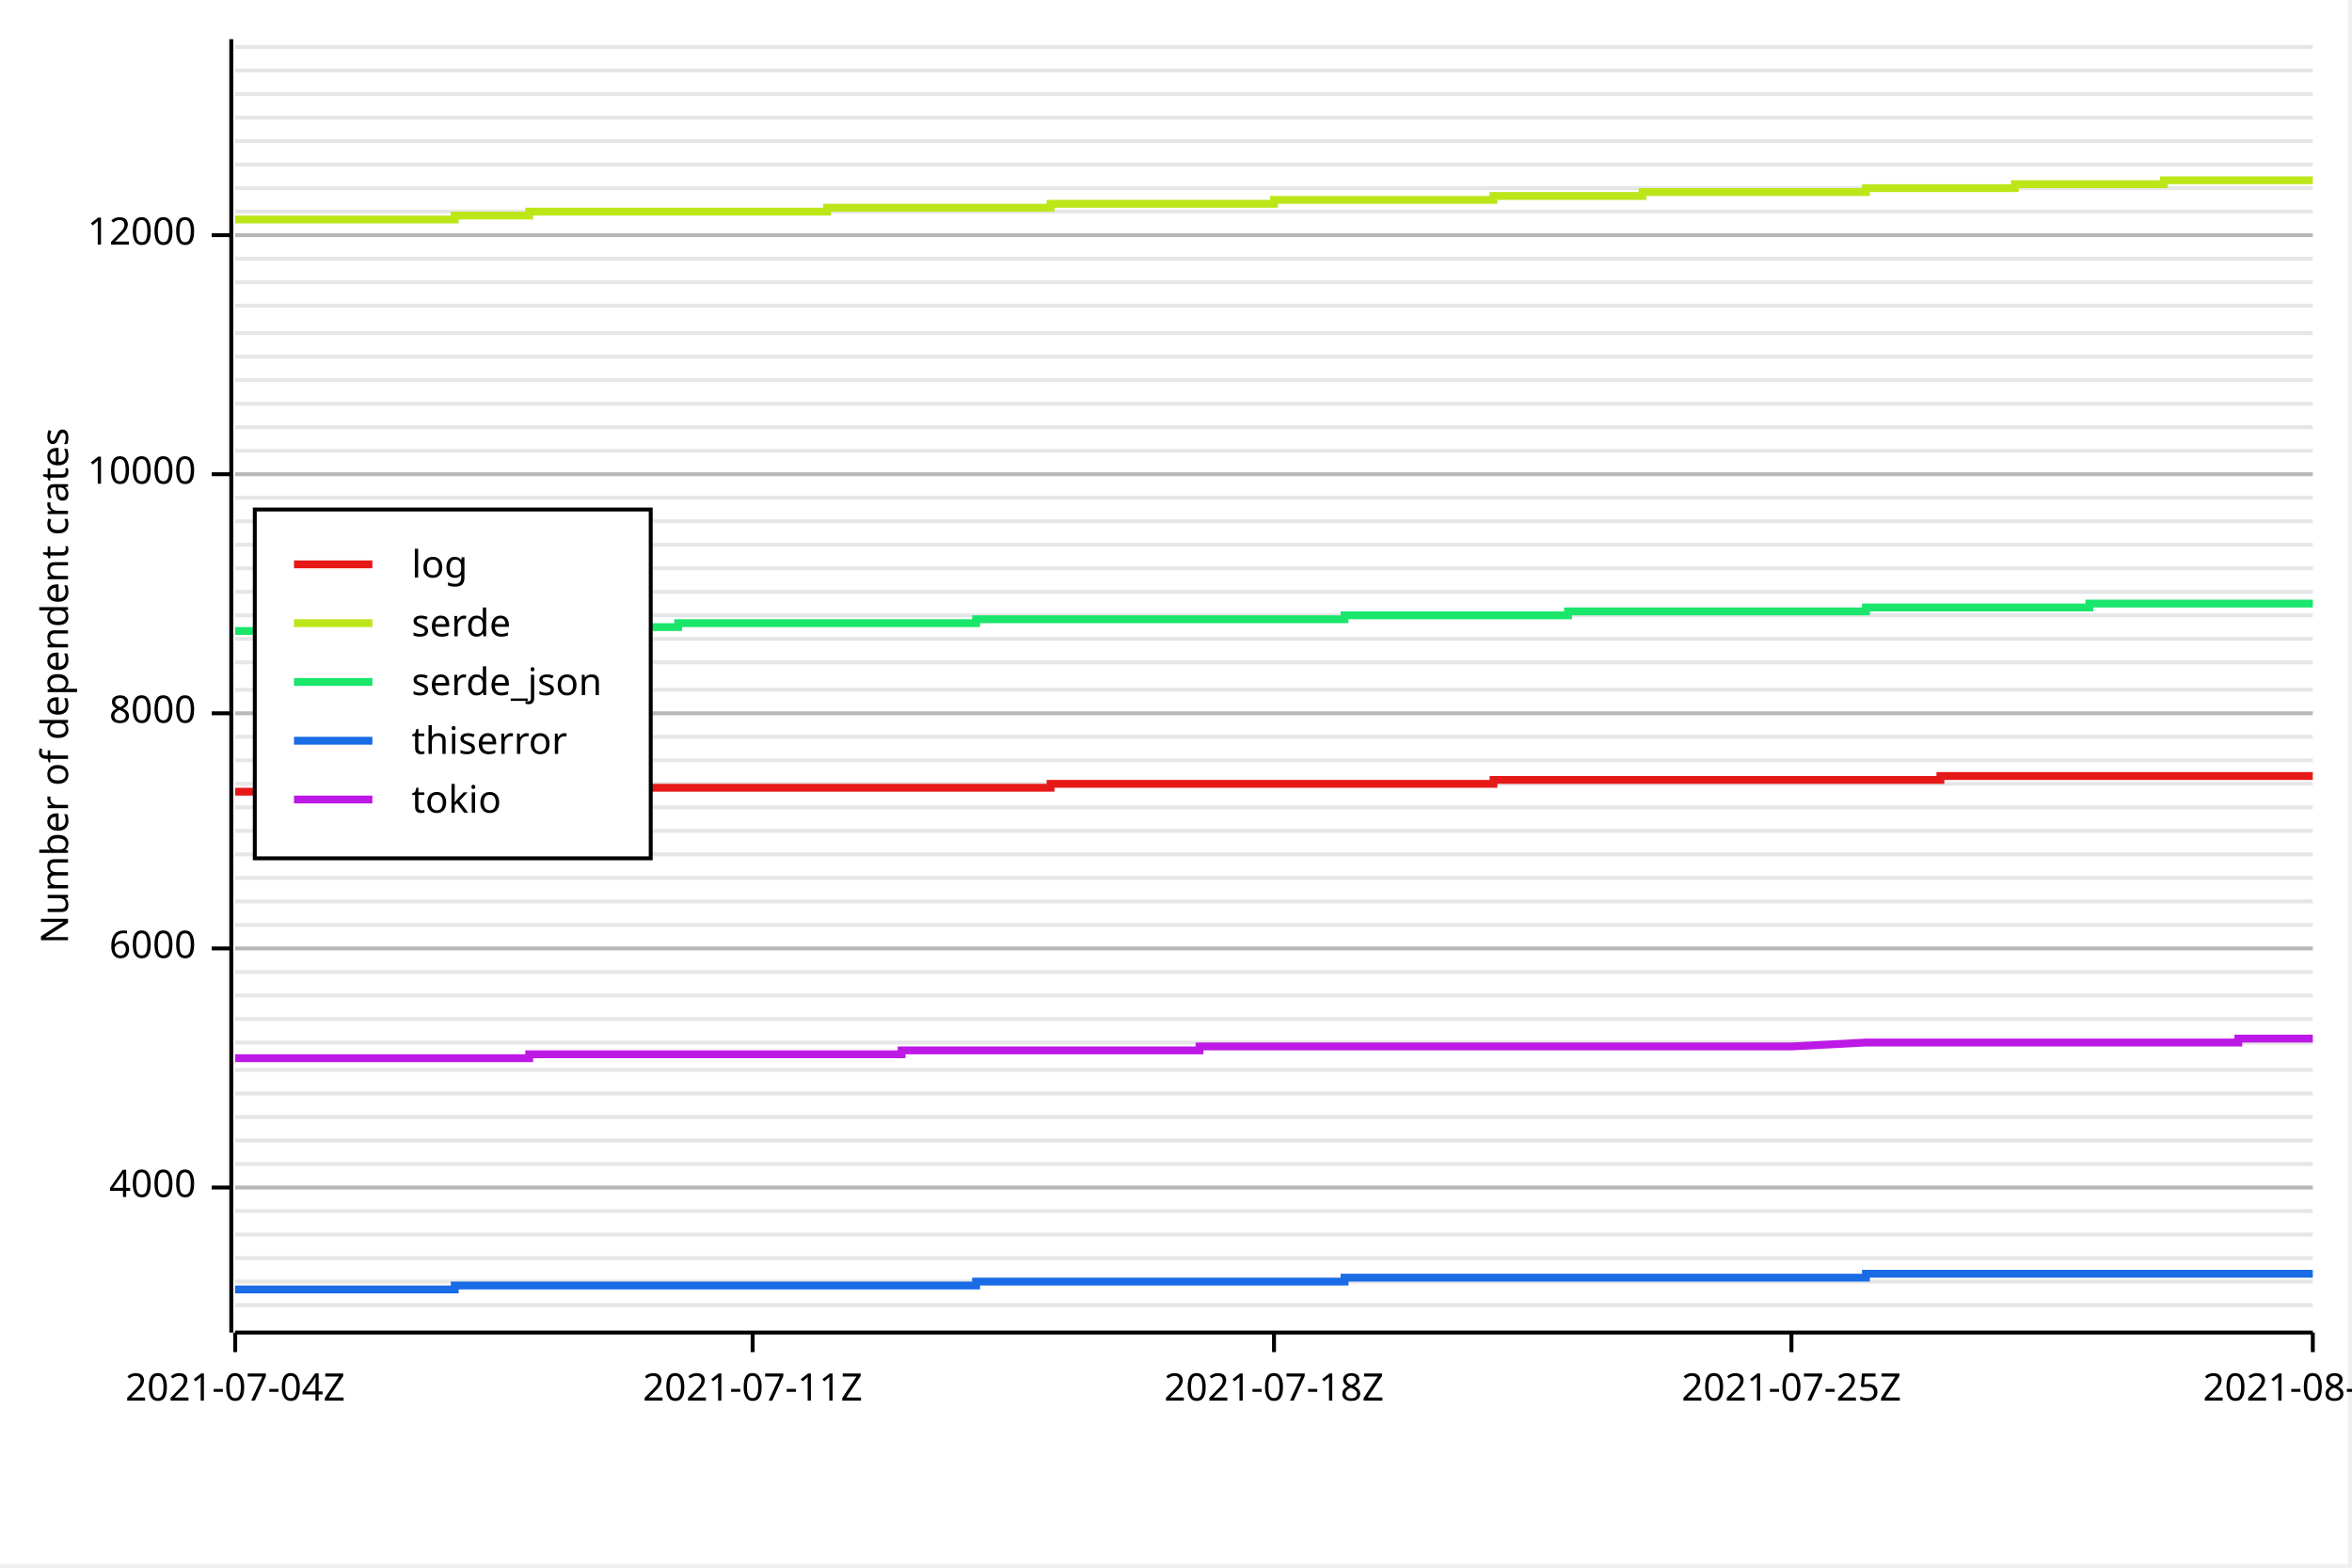
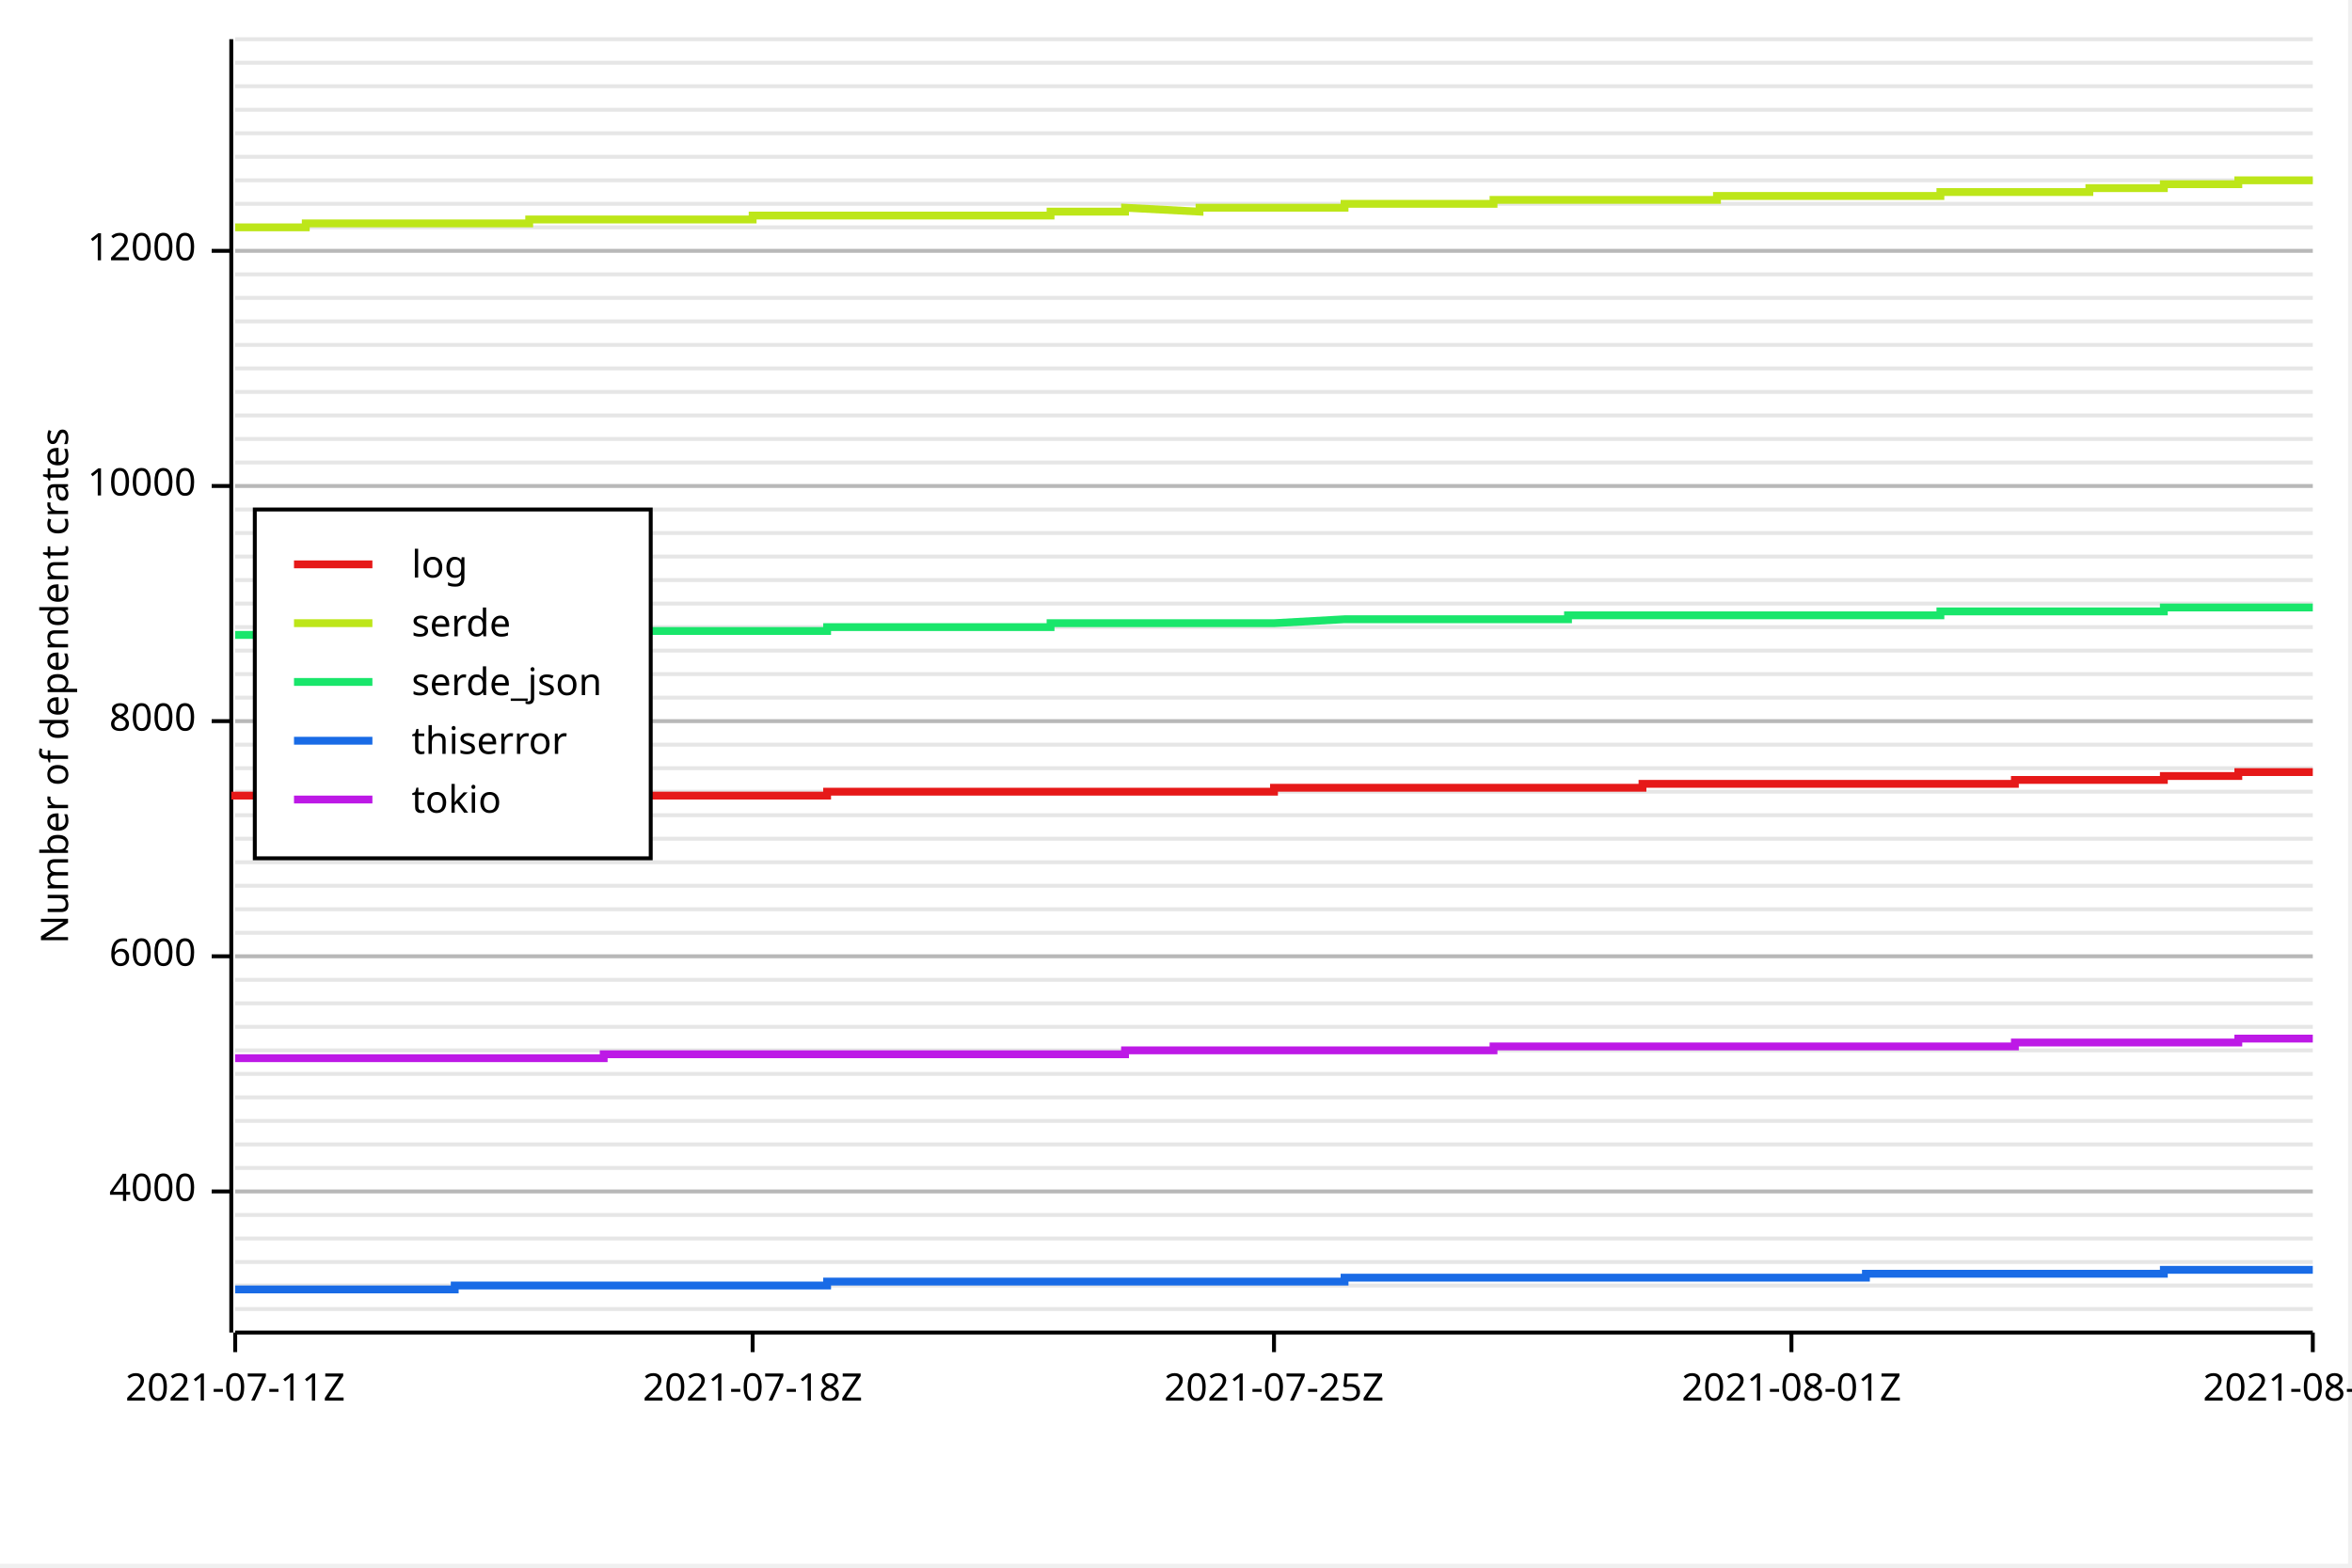
<svg xmlns="http://www.w3.org/2000/svg" width="600" height="400" viewBox="0 0 600 400">
  <rect x="0" y="0" width="599" height="399" opacity="1" fill="#FFFFFF" stroke="none" />
-   <line opacity="0.1" stroke="#000000" stroke-width="1" x1="60" y1="333" x2="590" y2="333" />
-   <line opacity="0.1" stroke="#000000" stroke-width="1" x1="60" y1="327" x2="590" y2="327" />
-   <line opacity="0.1" stroke="#000000" stroke-width="1" x1="60" y1="321" x2="590" y2="321" />
-   <line opacity="0.1" stroke="#000000" stroke-width="1" x1="60" y1="315" x2="590" y2="315" />
-   <line opacity="0.1" stroke="#000000" stroke-width="1" x1="60" y1="309" x2="590" y2="309" />
-   <line opacity="0.1" stroke="#000000" stroke-width="1" x1="60" y1="303" x2="590" y2="303" />
-   <line opacity="0.1" stroke="#000000" stroke-width="1" x1="60" y1="297" x2="590" y2="297" />
-   <line opacity="0.1" stroke="#000000" stroke-width="1" x1="60" y1="291" x2="590" y2="291" />
-   <line opacity="0.1" stroke="#000000" stroke-width="1" x1="60" y1="285" x2="590" y2="285" />
-   <line opacity="0.1" stroke="#000000" stroke-width="1" x1="60" y1="279" x2="590" y2="279" />
-   <line opacity="0.1" stroke="#000000" stroke-width="1" x1="60" y1="273" x2="590" y2="273" />
-   <line opacity="0.1" stroke="#000000" stroke-width="1" x1="60" y1="266" x2="590" y2="266" />
-   <line opacity="0.1" stroke="#000000" stroke-width="1" x1="60" y1="260" x2="590" y2="260" />
-   <line opacity="0.1" stroke="#000000" stroke-width="1" x1="60" y1="254" x2="590" y2="254" />
-   <line opacity="0.1" stroke="#000000" stroke-width="1" x1="60" y1="248" x2="590" y2="248" />
-   <line opacity="0.1" stroke="#000000" stroke-width="1" x1="60" y1="242" x2="590" y2="242" />
-   <line opacity="0.1" stroke="#000000" stroke-width="1" x1="60" y1="236" x2="590" y2="236" />
-   <line opacity="0.1" stroke="#000000" stroke-width="1" x1="60" y1="230" x2="590" y2="230" />
-   <line opacity="0.1" stroke="#000000" stroke-width="1" x1="60" y1="224" x2="590" y2="224" />
-   <line opacity="0.1" stroke="#000000" stroke-width="1" x1="60" y1="218" x2="590" y2="218" />
-   <line opacity="0.1" stroke="#000000" stroke-width="1" x1="60" y1="212" x2="590" y2="212" />
-   <line opacity="0.1" stroke="#000000" stroke-width="1" x1="60" y1="206" x2="590" y2="206" />
-   <line opacity="0.1" stroke="#000000" stroke-width="1" x1="60" y1="200" x2="590" y2="200" />
-   <line opacity="0.1" stroke="#000000" stroke-width="1" x1="60" y1="194" x2="590" y2="194" />
-   <line opacity="0.1" stroke="#000000" stroke-width="1" x1="60" y1="188" x2="590" y2="188" />
-   <line opacity="0.1" stroke="#000000" stroke-width="1" x1="60" y1="182" x2="590" y2="182" />
-   <line opacity="0.1" stroke="#000000" stroke-width="1" x1="60" y1="176" x2="590" y2="176" />
-   <line opacity="0.1" stroke="#000000" stroke-width="1" x1="60" y1="169" x2="590" y2="169" />
-   <line opacity="0.1" stroke="#000000" stroke-width="1" x1="60" y1="163" x2="590" y2="163" />
-   <line opacity="0.1" stroke="#000000" stroke-width="1" x1="60" y1="157" x2="590" y2="157" />
-   <line opacity="0.1" stroke="#000000" stroke-width="1" x1="60" y1="151" x2="590" y2="151" />
-   <line opacity="0.1" stroke="#000000" stroke-width="1" x1="60" y1="145" x2="590" y2="145" />
-   <line opacity="0.1" stroke="#000000" stroke-width="1" x1="60" y1="139" x2="590" y2="139" />
-   <line opacity="0.1" stroke="#000000" stroke-width="1" x1="60" y1="133" x2="590" y2="133" />
-   <line opacity="0.1" stroke="#000000" stroke-width="1" x1="60" y1="127" x2="590" y2="127" />
-   <line opacity="0.1" stroke="#000000" stroke-width="1" x1="60" y1="121" x2="590" y2="121" />
-   <line opacity="0.1" stroke="#000000" stroke-width="1" x1="60" y1="115" x2="590" y2="115" />
-   <line opacity="0.1" stroke="#000000" stroke-width="1" x1="60" y1="109" x2="590" y2="109" />
-   <line opacity="0.1" stroke="#000000" stroke-width="1" x1="60" y1="103" x2="590" y2="103" />
-   <line opacity="0.1" stroke="#000000" stroke-width="1" x1="60" y1="97" x2="590" y2="97" />
-   <line opacity="0.1" stroke="#000000" stroke-width="1" x1="60" y1="91" x2="590" y2="91" />
-   <line opacity="0.1" stroke="#000000" stroke-width="1" x1="60" y1="85" x2="590" y2="85" />
-   <line opacity="0.1" stroke="#000000" stroke-width="1" x1="60" y1="78" x2="590" y2="78" />
-   <line opacity="0.1" stroke="#000000" stroke-width="1" x1="60" y1="72" x2="590" y2="72" />
-   <line opacity="0.1" stroke="#000000" stroke-width="1" x1="60" y1="66" x2="590" y2="66" />
-   <line opacity="0.1" stroke="#000000" stroke-width="1" x1="60" y1="60" x2="590" y2="60" />
-   <line opacity="0.1" stroke="#000000" stroke-width="1" x1="60" y1="54" x2="590" y2="54" />
-   <line opacity="0.1" stroke="#000000" stroke-width="1" x1="60" y1="48" x2="590" y2="48" />
-   <line opacity="0.1" stroke="#000000" stroke-width="1" x1="60" y1="42" x2="590" y2="42" />
-   <line opacity="0.1" stroke="#000000" stroke-width="1" x1="60" y1="36" x2="590" y2="36" />
-   <line opacity="0.1" stroke="#000000" stroke-width="1" x1="60" y1="30" x2="590" y2="30" />
-   <line opacity="0.1" stroke="#000000" stroke-width="1" x1="60" y1="24" x2="590" y2="24" />
-   <line opacity="0.1" stroke="#000000" stroke-width="1" x1="60" y1="18" x2="590" y2="18" />
-   <line opacity="0.1" stroke="#000000" stroke-width="1" x1="60" y1="12" x2="590" y2="12" />
+   <line opacity="0.1" stroke="#000000" stroke-width="1" x1="60" y1="334" x2="590" y2="334" />
+   <line opacity="0.1" stroke="#000000" stroke-width="1" x1="60" y1="328" x2="590" y2="328" />
+   <line opacity="0.1" stroke="#000000" stroke-width="1" x1="60" y1="322" x2="590" y2="322" />
+   <line opacity="0.1" stroke="#000000" stroke-width="1" x1="60" y1="316" x2="590" y2="316" />
+   <line opacity="0.1" stroke="#000000" stroke-width="1" x1="60" y1="310" x2="590" y2="310" />
+   <line opacity="0.1" stroke="#000000" stroke-width="1" x1="60" y1="304" x2="590" y2="304" />
+   <line opacity="0.1" stroke="#000000" stroke-width="1" x1="60" y1="298" x2="590" y2="298" />
+   <line opacity="0.1" stroke="#000000" stroke-width="1" x1="60" y1="292" x2="590" y2="292" />
+   <line opacity="0.1" stroke="#000000" stroke-width="1" x1="60" y1="286" x2="590" y2="286" />
+   <line opacity="0.1" stroke="#000000" stroke-width="1" x1="60" y1="280" x2="590" y2="280" />
+   <line opacity="0.1" stroke="#000000" stroke-width="1" x1="60" y1="274" x2="590" y2="274" />
+   <line opacity="0.1" stroke="#000000" stroke-width="1" x1="60" y1="268" x2="590" y2="268" />
+   <line opacity="0.1" stroke="#000000" stroke-width="1" x1="60" y1="262" x2="590" y2="262" />
+   <line opacity="0.1" stroke="#000000" stroke-width="1" x1="60" y1="256" x2="590" y2="256" />
+   <line opacity="0.1" stroke="#000000" stroke-width="1" x1="60" y1="250" x2="590" y2="250" />
+   <line opacity="0.1" stroke="#000000" stroke-width="1" x1="60" y1="244" x2="590" y2="244" />
+   <line opacity="0.1" stroke="#000000" stroke-width="1" x1="60" y1="238" x2="590" y2="238" />
+   <line opacity="0.1" stroke="#000000" stroke-width="1" x1="60" y1="232" x2="590" y2="232" />
+   <line opacity="0.1" stroke="#000000" stroke-width="1" x1="60" y1="226" x2="590" y2="226" />
+   <line opacity="0.1" stroke="#000000" stroke-width="1" x1="60" y1="220" x2="590" y2="220" />
+   <line opacity="0.1" stroke="#000000" stroke-width="1" x1="60" y1="214" x2="590" y2="214" />
+   <line opacity="0.1" stroke="#000000" stroke-width="1" x1="60" y1="208" x2="590" y2="208" />
+   <line opacity="0.1" stroke="#000000" stroke-width="1" x1="60" y1="202" x2="590" y2="202" />
+   <line opacity="0.1" stroke="#000000" stroke-width="1" x1="60" y1="196" x2="590" y2="196" />
+   <line opacity="0.1" stroke="#000000" stroke-width="1" x1="60" y1="190" x2="590" y2="190" />
+   <line opacity="0.1" stroke="#000000" stroke-width="1" x1="60" y1="184" x2="590" y2="184" />
+   <line opacity="0.1" stroke="#000000" stroke-width="1" x1="60" y1="178" x2="590" y2="178" />
+   <line opacity="0.1" stroke="#000000" stroke-width="1" x1="60" y1="172" x2="590" y2="172" />
+   <line opacity="0.1" stroke="#000000" stroke-width="1" x1="60" y1="166" x2="590" y2="166" />
+   <line opacity="0.1" stroke="#000000" stroke-width="1" x1="60" y1="160" x2="590" y2="160" />
+   <line opacity="0.1" stroke="#000000" stroke-width="1" x1="60" y1="154" x2="590" y2="154" />
+   <line opacity="0.1" stroke="#000000" stroke-width="1" x1="60" y1="148" x2="590" y2="148" />
+   <line opacity="0.1" stroke="#000000" stroke-width="1" x1="60" y1="142" x2="590" y2="142" />
+   <line opacity="0.1" stroke="#000000" stroke-width="1" x1="60" y1="136" x2="590" y2="136" />
+   <line opacity="0.1" stroke="#000000" stroke-width="1" x1="60" y1="130" x2="590" y2="130" />
+   <line opacity="0.1" stroke="#000000" stroke-width="1" x1="60" y1="124" x2="590" y2="124" />
+   <line opacity="0.1" stroke="#000000" stroke-width="1" x1="60" y1="118" x2="590" y2="118" />
+   <line opacity="0.1" stroke="#000000" stroke-width="1" x1="60" y1="112" x2="590" y2="112" />
+   <line opacity="0.1" stroke="#000000" stroke-width="1" x1="60" y1="106" x2="590" y2="106" />
+   <line opacity="0.1" stroke="#000000" stroke-width="1" x1="60" y1="100" x2="590" y2="100" />
+   <line opacity="0.1" stroke="#000000" stroke-width="1" x1="60" y1="94" x2="590" y2="94" />
+   <line opacity="0.1" stroke="#000000" stroke-width="1" x1="60" y1="88" x2="590" y2="88" />
+   <line opacity="0.1" stroke="#000000" stroke-width="1" x1="60" y1="82" x2="590" y2="82" />
+   <line opacity="0.1" stroke="#000000" stroke-width="1" x1="60" y1="76" x2="590" y2="76" />
+   <line opacity="0.1" stroke="#000000" stroke-width="1" x1="60" y1="70" x2="590" y2="70" />
+   <line opacity="0.1" stroke="#000000" stroke-width="1" x1="60" y1="64" x2="590" y2="64" />
+   <line opacity="0.1" stroke="#000000" stroke-width="1" x1="60" y1="58" x2="590" y2="58" />
+   <line opacity="0.1" stroke="#000000" stroke-width="1" x1="60" y1="52" x2="590" y2="52" />
+   <line opacity="0.1" stroke="#000000" stroke-width="1" x1="60" y1="46" x2="590" y2="46" />
+   <line opacity="0.1" stroke="#000000" stroke-width="1" x1="60" y1="40" x2="590" y2="40" />
+   <line opacity="0.1" stroke="#000000" stroke-width="1" x1="60" y1="34" x2="590" y2="34" />
+   <line opacity="0.1" stroke="#000000" stroke-width="1" x1="60" y1="28" x2="590" y2="28" />
+   <line opacity="0.1" stroke="#000000" stroke-width="1" x1="60" y1="22" x2="590" y2="22" />
+   <line opacity="0.1" stroke="#000000" stroke-width="1" x1="60" y1="16" x2="590" y2="16" />
+   <line opacity="0.1" stroke="#000000" stroke-width="1" x1="60" y1="10" x2="590" y2="10" />
  <text x="10" y="175" dy="0.76em" text-anchor="middle" font-family="sans-serif" font-size="9.677" opacity="1" fill="#000000" transform="rotate(270, 10, 175)">
Number of dependent crates
</text>
-   <line opacity="0.2" stroke="#000000" stroke-width="1" x1="60" y1="303" x2="590" y2="303" />
-   <line opacity="0.2" stroke="#000000" stroke-width="1" x1="60" y1="242" x2="590" y2="242" />
-   <line opacity="0.2" stroke="#000000" stroke-width="1" x1="60" y1="182" x2="590" y2="182" />
-   <line opacity="0.2" stroke="#000000" stroke-width="1" x1="60" y1="121" x2="590" y2="121" />
-   <line opacity="0.2" stroke="#000000" stroke-width="1" x1="60" y1="60" x2="590" y2="60" />
+   <line opacity="0.2" stroke="#000000" stroke-width="1" x1="60" y1="304" x2="590" y2="304" />
+   <line opacity="0.2" stroke="#000000" stroke-width="1" x1="60" y1="244" x2="590" y2="244" />
+   <line opacity="0.2" stroke="#000000" stroke-width="1" x1="60" y1="184" x2="590" y2="184" />
+   <line opacity="0.2" stroke="#000000" stroke-width="1" x1="60" y1="124" x2="590" y2="124" />
+   <line opacity="0.2" stroke="#000000" stroke-width="1" x1="60" y1="64" x2="590" y2="64" />
  <polyline fill="none" opacity="1" stroke="#000000" stroke-width="1" points="59,10 59,340 " />
-   <text x="50" y="303" dy="0.5ex" text-anchor="end" font-family="sans-serif" font-size="9.677" opacity="1" fill="#000000">
+   <text x="50" y="304" dy="0.5ex" text-anchor="end" font-family="sans-serif" font-size="9.677" opacity="1" fill="#000000">
4000
</text>
-   <polyline fill="none" opacity="1" stroke="#000000" stroke-width="1" points="54,303 59,303 " />
-   <text x="50" y="242" dy="0.5ex" text-anchor="end" font-family="sans-serif" font-size="9.677" opacity="1" fill="#000000">
+   <polyline fill="none" opacity="1" stroke="#000000" stroke-width="1" points="54,304 59,304 " />
+   <text x="50" y="244" dy="0.5ex" text-anchor="end" font-family="sans-serif" font-size="9.677" opacity="1" fill="#000000">
6000
</text>
-   <polyline fill="none" opacity="1" stroke="#000000" stroke-width="1" points="54,242 59,242 " />
-   <text x="50" y="182" dy="0.5ex" text-anchor="end" font-family="sans-serif" font-size="9.677" opacity="1" fill="#000000">
+   <polyline fill="none" opacity="1" stroke="#000000" stroke-width="1" points="54,244 59,244 " />
+   <text x="50" y="184" dy="0.5ex" text-anchor="end" font-family="sans-serif" font-size="9.677" opacity="1" fill="#000000">
8000
</text>
-   <polyline fill="none" opacity="1" stroke="#000000" stroke-width="1" points="54,182 59,182 " />
-   <text x="50" y="121" dy="0.5ex" text-anchor="end" font-family="sans-serif" font-size="9.677" opacity="1" fill="#000000">
+   <polyline fill="none" opacity="1" stroke="#000000" stroke-width="1" points="54,184 59,184 " />
+   <text x="50" y="124" dy="0.5ex" text-anchor="end" font-family="sans-serif" font-size="9.677" opacity="1" fill="#000000">
10000
</text>
-   <polyline fill="none" opacity="1" stroke="#000000" stroke-width="1" points="54,121 59,121 " />
-   <text x="50" y="60" dy="0.5ex" text-anchor="end" font-family="sans-serif" font-size="9.677" opacity="1" fill="#000000">
+   <polyline fill="none" opacity="1" stroke="#000000" stroke-width="1" points="54,124 59,124 " />
+   <text x="50" y="64" dy="0.5ex" text-anchor="end" font-family="sans-serif" font-size="9.677" opacity="1" fill="#000000">
12000
</text>
-   <polyline fill="none" opacity="1" stroke="#000000" stroke-width="1" points="54,60 59,60 " />
+   <polyline fill="none" opacity="1" stroke="#000000" stroke-width="1" points="54,64 59,64 " />
  <polyline fill="none" opacity="1" stroke="#000000" stroke-width="1" points="60,340 590,340 " />
  <text x="60" y="350" dy="0.76em" text-anchor="middle" font-family="sans-serif" font-size="9.677" opacity="1" fill="#000000">
- 2021-07-04Z
+ 2021-07-11Z
</text>
  <polyline fill="none" opacity="1" stroke="#000000" stroke-width="1" points="60,340 60,345 " />
  <text x="192" y="350" dy="0.76em" text-anchor="middle" font-family="sans-serif" font-size="9.677" opacity="1" fill="#000000">
- 2021-07-11Z
+ 2021-07-18Z
</text>
  <polyline fill="none" opacity="1" stroke="#000000" stroke-width="1" points="192,340 192,345 " />
  <text x="325" y="350" dy="0.76em" text-anchor="middle" font-family="sans-serif" font-size="9.677" opacity="1" fill="#000000">
- 2021-07-18Z
+ 2021-07-25Z
</text>
  <polyline fill="none" opacity="1" stroke="#000000" stroke-width="1" points="325,340 325,345 " />
  <text x="457" y="350" dy="0.76em" text-anchor="middle" font-family="sans-serif" font-size="9.677" opacity="1" fill="#000000">
- 2021-07-25Z
+ 2021-08-01Z
</text>
  <polyline fill="none" opacity="1" stroke="#000000" stroke-width="1" points="457,340 457,345 " />
  <text x="590" y="350" dy="0.76em" text-anchor="middle" font-family="sans-serif" font-size="9.677" opacity="1" fill="#000000">
- 2021-08-01Z
+ 2021-08-08Z
</text>
  <polyline fill="none" opacity="1" stroke="#000000" stroke-width="1" points="590,340 590,345 " />
-   <polyline fill="none" opacity="1" stroke="#E61919" stroke-width="2" points="60,202 60,202 78,202 78,202 97,202 97,202 116,202 116,202 135,202 135,202 154,202 154,201 173,201 173,201 192,201 192,201 211,201 211,201 230,201 230,201 249,201 249,201 268,201 268,200 287,200 287,200 306,200 306,200 325,200 325,200 343,200 343,200 362,200 362,200 381,200 381,199 400,199 400,199 419,199 419,199 438,199 438,199 457,199 457,199 476,199 476,199 495,199 495,198 514,198 514,198 533,198 533,198 552,198 552,198 571,198 571,198 590,198 " />
-   <polyline fill="none" opacity="1" stroke="#BDE619" stroke-width="2" points="60,56 60,56 78,56 78,56 97,56 97,56 116,56 116,55 135,55 135,54 154,54 154,54 173,54 173,54 192,54 192,54 211,54 211,53 230,53 230,53 249,53 249,53 268,53 268,52 287,52 287,52 306,52 306,52 325,52 325,51 343,51 343,51 362,51 362,51 381,51 381,50 400,50 400,50 419,50 419,49 438,49 438,49 457,49 457,49 476,49 476,48 495,48 495,48 514,48 514,47 533,47 533,47 552,47 552,46 571,46 571,46 590,46 " />
-   <polyline fill="none" opacity="1" stroke="#19E66B" stroke-width="2" points="60,161 60,161 78,161 78,161 97,161 97,161 116,161 116,160 135,160 135,160 154,160 154,160 173,160 173,159 192,159 192,159 211,159 211,159 230,159 230,159 249,159 249,158 268,158 268,158 287,158 287,158 306,158 306,158 325,158 325,158 343,158 343,157 362,157 362,157 381,157 381,157 400,157 400,156 419,156 419,156 438,156 438,156 457,156 457,156 476,156 476,155 495,155 495,155 514,155 514,155 533,155 533,154 552,154 552,154 571,154 571,154 590,154 " />
-   <polyline fill="none" opacity="1" stroke="#196BE6" stroke-width="2" points="60,329 60,329 78,329 78,329 97,329 97,329 116,329 116,328 135,328 135,328 154,328 154,328 173,328 173,328 192,328 192,328 211,328 211,328 230,328 230,328 249,328 249,327 268,327 268,327 287,327 287,327 306,327 306,327 325,327 325,327 343,327 343,326 362,326 362,326 381,326 381,326 400,326 400,326 419,326 419,326 438,326 438,326 457,326 457,326 476,326 476,325 495,325 495,325 514,325 514,325 533,325 533,325 552,325 552,325 571,325 571,325 590,325 " />
-   <polyline fill="none" opacity="1" stroke="#BD19E6" stroke-width="2" points="60,270 60,270 78,270 78,270 97,270 97,270 116,270 116,270 135,270 135,269 154,269 154,269 173,269 173,269 192,269 192,269 211,269 211,269 230,269 230,268 249,268 249,268 268,268 268,268 287,268 287,268 306,268 306,267 325,267 325,267 343,267 343,267 362,267 362,267 381,267 381,267 400,267 400,267 419,267 419,267 438,267 438,267 457,267 457,267 476,266 476,266 495,266 495,266 514,266 514,266 533,266 533,266 552,266 552,266 571,266 571,265 590,265 " />
+   <polyline fill="none" opacity="1" stroke="#E61919" stroke-width="2" points="60,204 60,203 78,203 78,203 97,203 97,203 116,203 116,203 135,203 135,203 154,203 154,203 173,203 173,203 192,203 192,203 211,203 211,202 230,202 230,202 249,202 249,202 268,202 268,202 287,202 287,202 306,202 306,202 325,202 325,201 343,201 343,201 362,201 362,201 381,201 381,201 400,201 400,201 419,201 419,200 438,200 438,200 457,200 457,200 476,200 476,200 495,200 495,200 514,200 514,199 533,199 533,199 552,199 552,198 571,198 571,197 590,197 " />
+   <polyline fill="none" opacity="1" stroke="#BDE619" stroke-width="2" points="60,58 60,58 78,58 78,57 97,57 97,57 116,57 116,57 135,57 135,56 154,56 154,56 173,56 173,56 192,56 192,55 211,55 211,55 230,55 230,55 249,55 249,55 268,55 268,54 287,54 287,53 306,54 306,53 325,53 325,53 343,53 343,52 362,52 362,52 381,52 381,51 400,51 400,51 419,51 419,51 438,51 438,50 457,50 457,50 476,50 476,50 495,50 495,49 514,49 514,49 533,49 533,48 552,48 552,47 571,47 571,46 590,46 " />
+   <polyline fill="none" opacity="1" stroke="#19E66B" stroke-width="2" points="60,162 60,162 78,162 78,162 97,162 97,162 116,162 116,161 135,161 135,161 154,161 154,161 173,161 173,161 192,161 192,161 211,161 211,160 230,160 230,160 249,160 249,160 268,160 268,159 287,159 287,159 306,159 306,159 325,159 325,159 343,158 343,158 362,158 362,158 381,158 381,158 400,158 400,157 419,157 419,157 438,157 438,157 457,157 457,157 476,157 476,157 495,157 495,156 514,156 514,156 533,156 533,156 552,156 552,155 571,155 571,155 590,155 " />
+   <polyline fill="none" opacity="1" stroke="#196BE6" stroke-width="2" points="60,329 60,329 78,329 78,329 97,329 97,329 116,329 116,328 135,328 135,328 154,328 154,328 173,328 173,328 192,328 192,328 211,328 211,327 230,327 230,327 249,327 249,327 268,327 268,327 287,327 287,327 306,327 306,327 325,327 325,327 343,327 343,326 362,326 362,326 381,326 381,326 400,326 400,326 419,326 419,326 438,326 438,326 457,326 457,326 476,326 476,325 495,325 495,325 514,325 514,325 533,325 533,325 552,325 552,324 571,324 571,324 590,324 " />
+   <polyline fill="none" opacity="1" stroke="#BD19E6" stroke-width="2" points="60,270 60,270 78,270 78,270 97,270 97,270 116,270 116,270 135,270 135,270 154,270 154,269 173,269 173,269 192,269 192,269 211,269 211,269 230,269 230,269 249,269 249,269 268,269 268,269 287,269 287,268 306,268 306,268 325,268 325,268 343,268 343,268 362,268 362,268 381,268 381,267 400,267 400,267 419,267 419,267 438,267 438,267 457,267 457,267 476,267 476,267 495,267 495,267 514,267 514,266 533,266 533,266 552,266 552,266 571,266 571,265 590,265 " />
  <rect x="65" y="130" width="101" height="89" opacity="1" fill="#FFFFFF" stroke="none" />
  <rect x="65" y="130" width="101" height="89" opacity="1" fill="none" stroke="#000000" />
  <text x="105" y="140" dy="0.76em" text-anchor="start" font-family="sans-serif" font-size="9.677" opacity="1" fill="#000000">
log
</text>
  <text x="105" y="155" dy="0.76em" text-anchor="start" font-family="sans-serif" font-size="9.677" opacity="1" fill="#000000">
serde
</text>
  <text x="105" y="170" dy="0.76em" text-anchor="start" font-family="sans-serif" font-size="9.677" opacity="1" fill="#000000">
serde_json
</text>
  <text x="105" y="185" dy="0.76em" text-anchor="start" font-family="sans-serif" font-size="9.677" opacity="1" fill="#000000">
thiserror
</text>
  <text x="105" y="200" dy="0.76em" text-anchor="start" font-family="sans-serif" font-size="9.677" opacity="1" fill="#000000">
tokio
</text>
  <polyline fill="none" opacity="1" stroke="#E61919" stroke-width="2" points="75,144 95,144 " />
  <polyline fill="none" opacity="1" stroke="#BDE619" stroke-width="2" points="75,159 95,159 " />
  <polyline fill="none" opacity="1" stroke="#19E66B" stroke-width="2" points="75,174 95,174 " />
  <polyline fill="none" opacity="1" stroke="#196BE6" stroke-width="2" points="75,189 95,189 " />
  <polyline fill="none" opacity="1" stroke="#BD19E6" stroke-width="2" points="75,204 95,204 " />
</svg>
